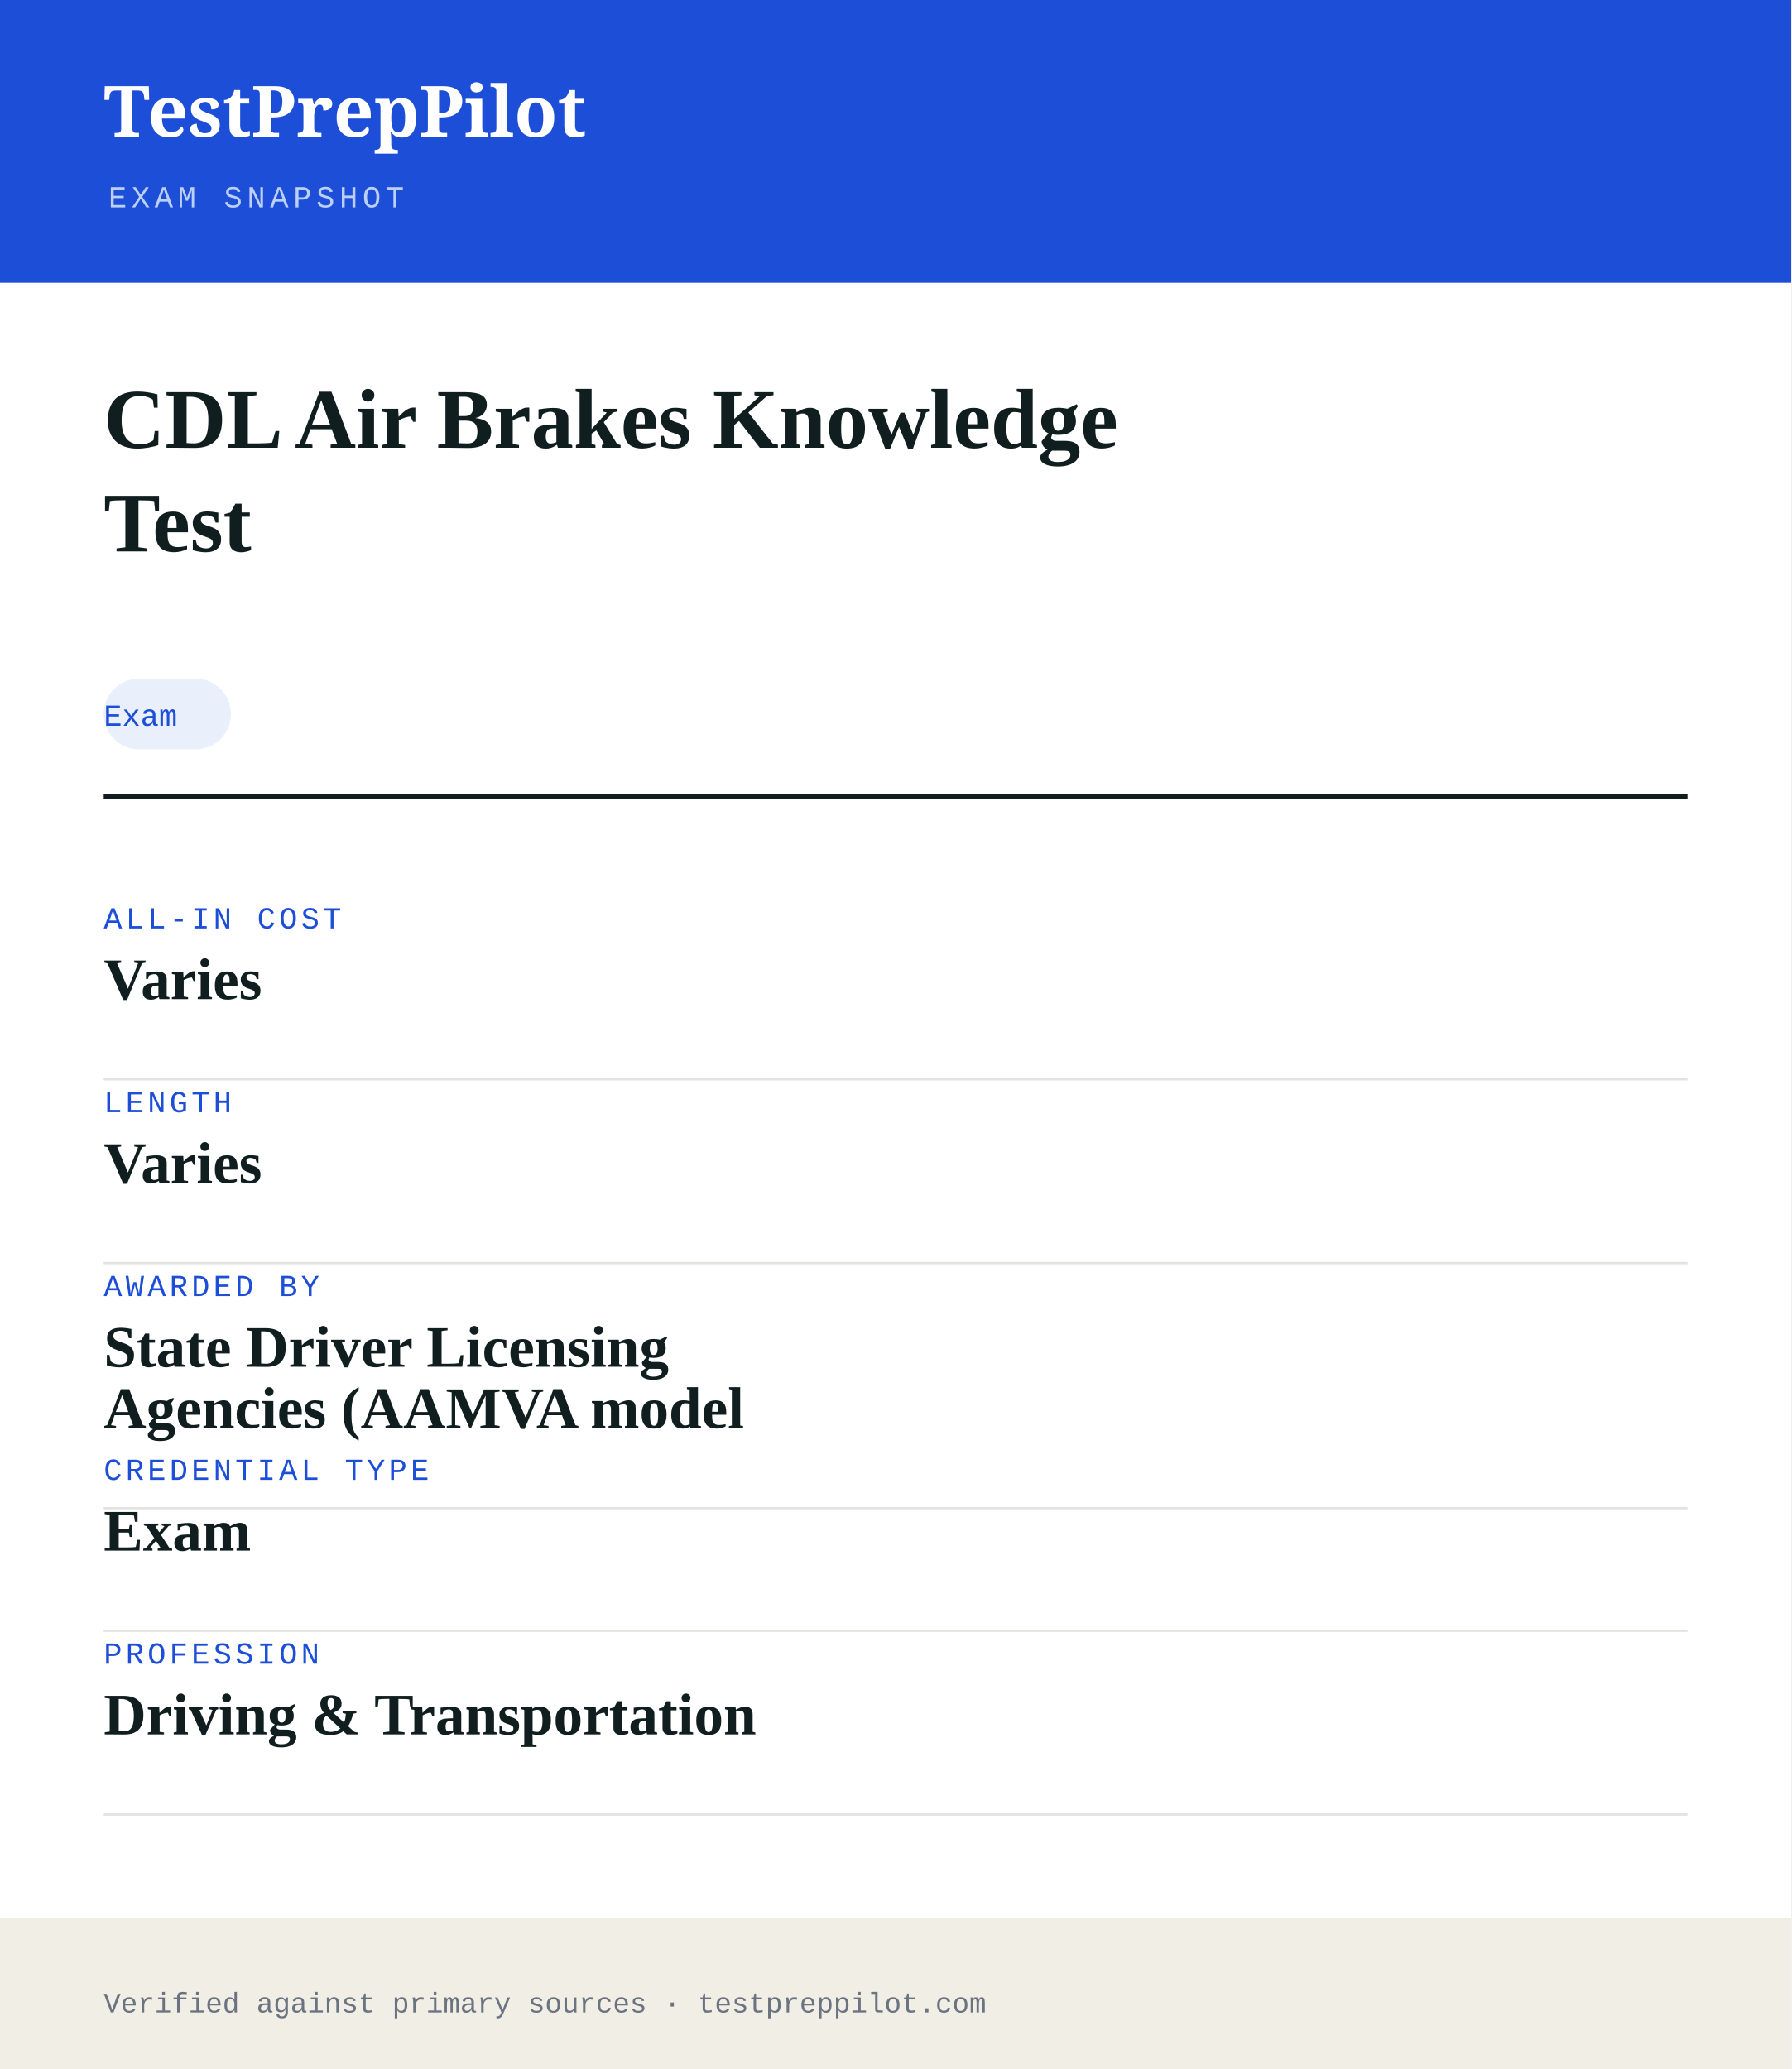
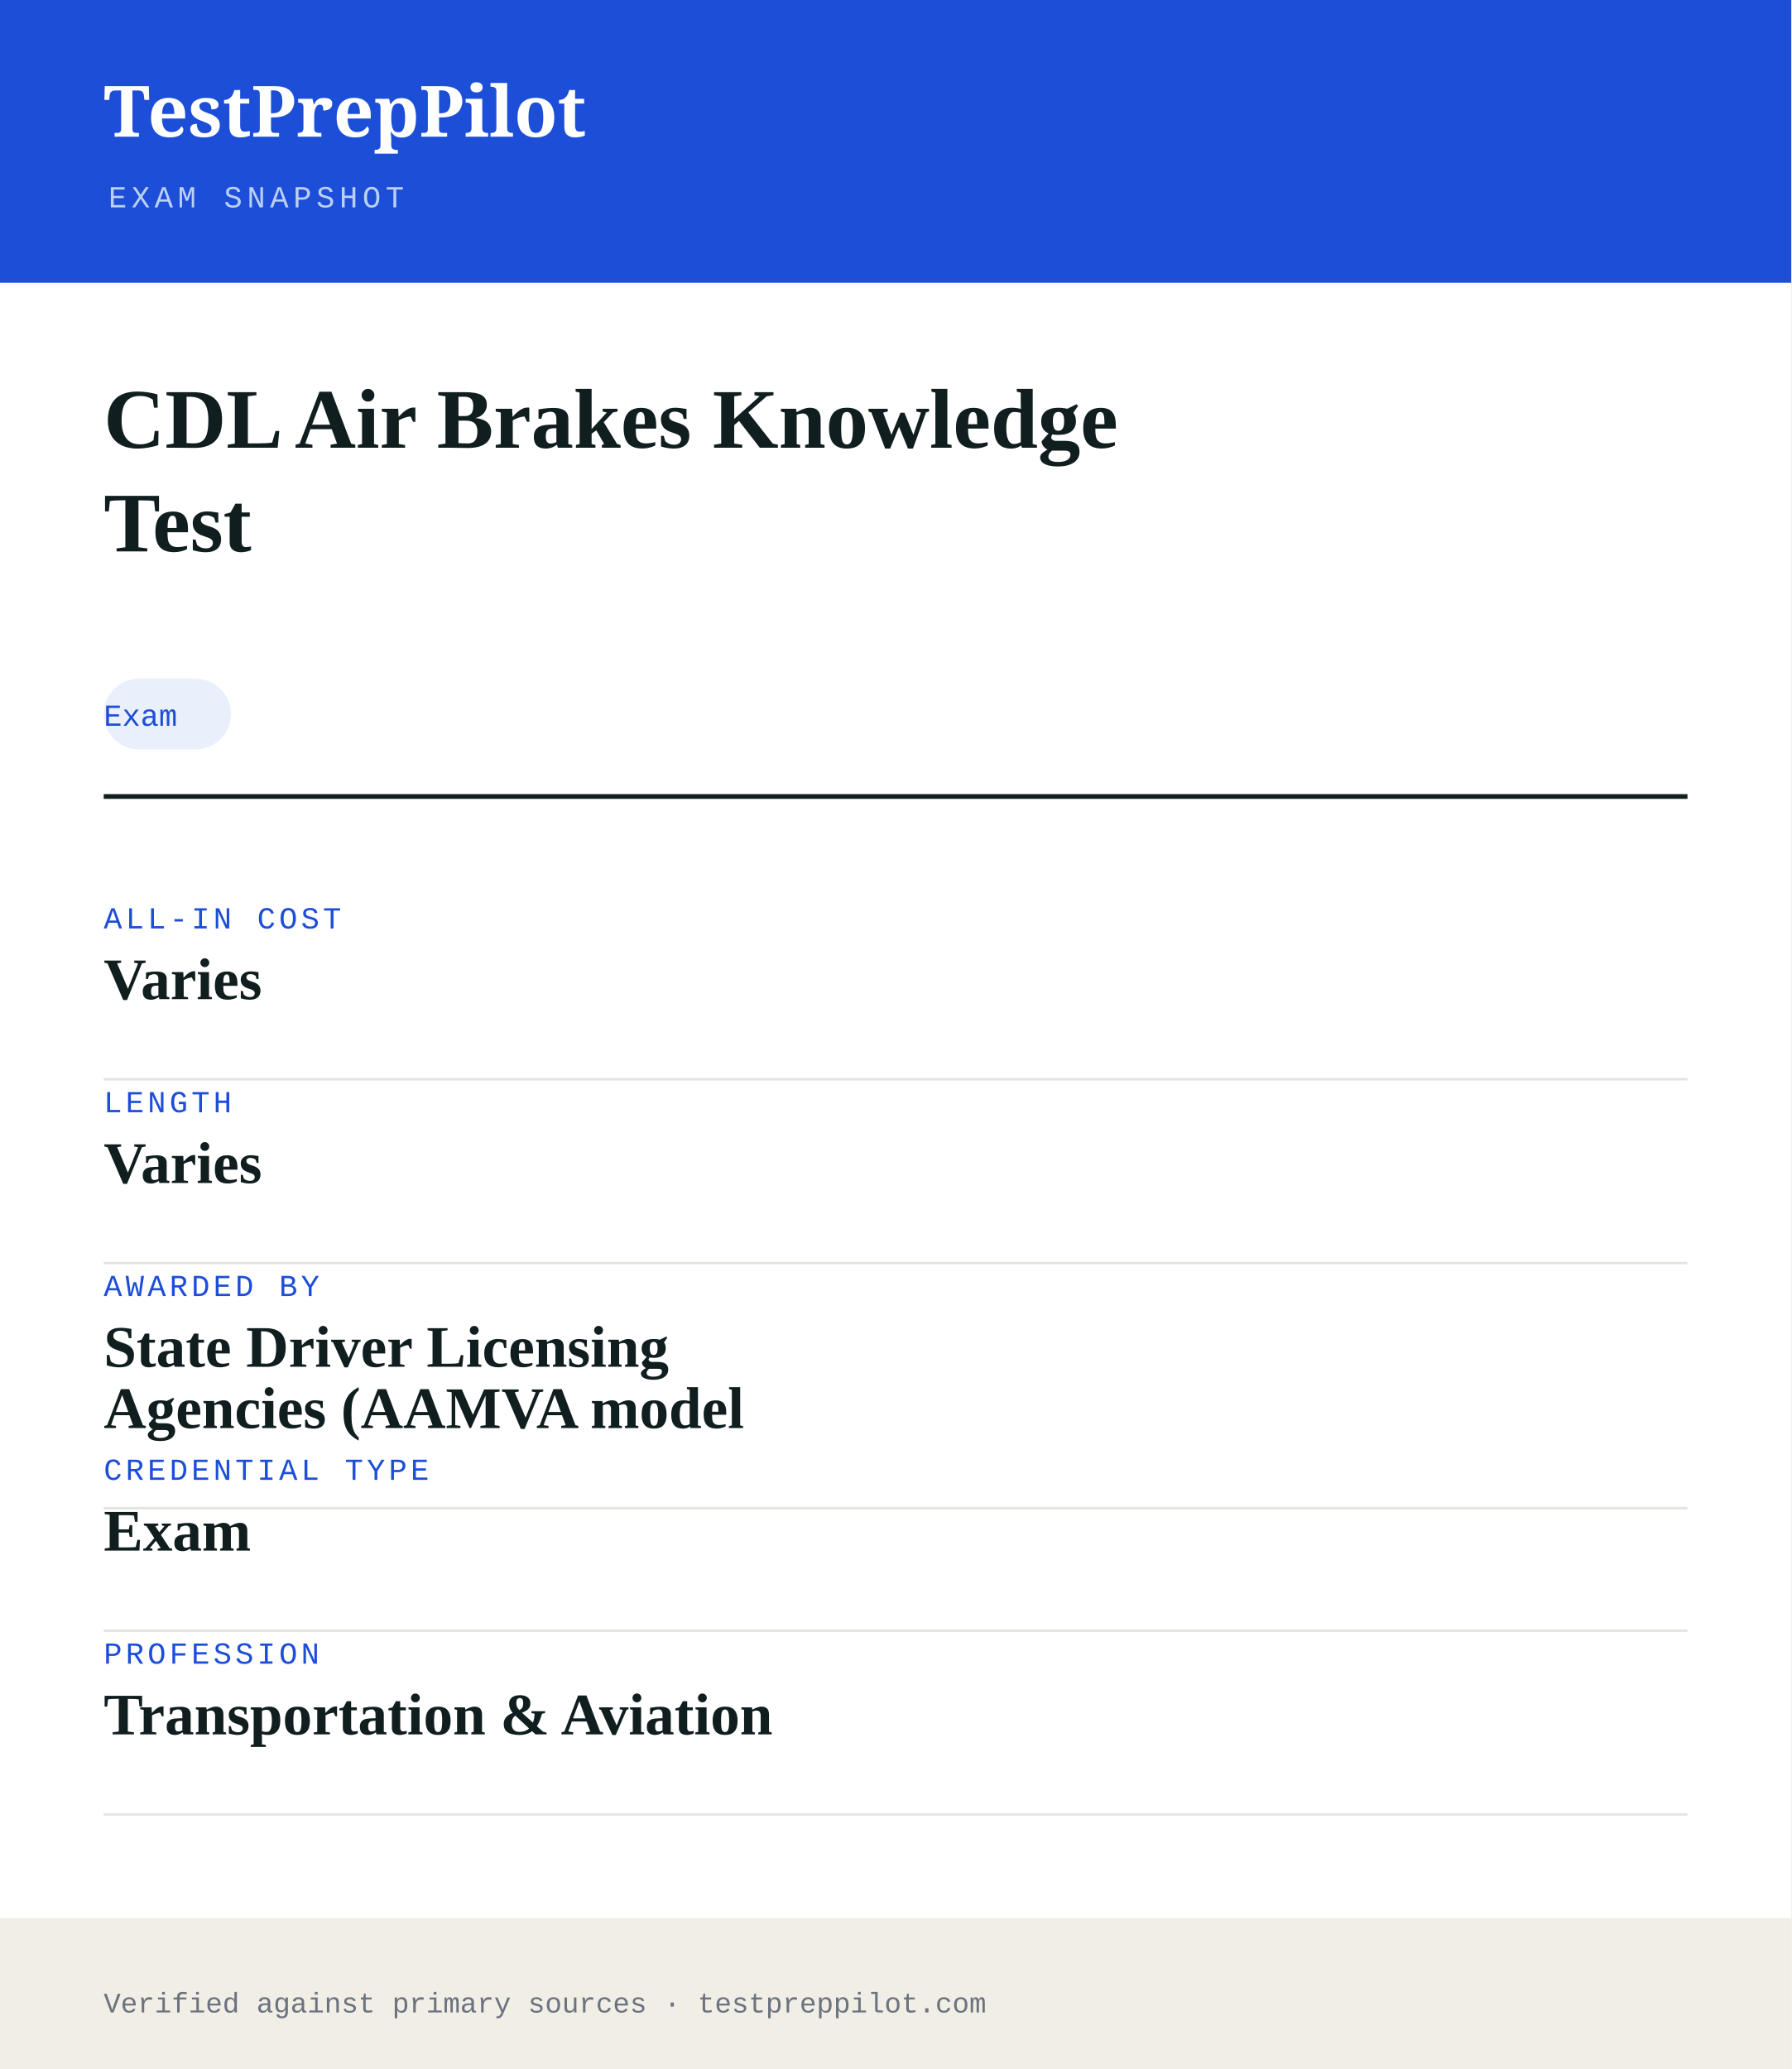
<svg xmlns="http://www.w3.org/2000/svg" width="760" height="878" viewBox="0 0 760 878" role="img" aria-label="CDL Air Brakes Knowledge Test — quick facts">
  <rect width="760" height="878" fill="#ffffff" />
  <rect width="760" height="120" fill="#1d4ed8" />
  <text x="44" y="58" font-family="Georgia, serif" font-size="30" font-weight="700" fill="#ffffff">TestPrepPilot</text>
  <text x="46" y="88" font-family="'Courier New', monospace" font-size="13" letter-spacing="2" fill="#bcd0f7">EXAM SNAPSHOT</text>
  <text x="44" y="190" font-family="Georgia, 'Times New Roman', serif" font-size="36" font-weight="700" fill="#111e1f">CDL Air Brakes Knowledge</text>
  <text x="44" y="234" font-family="Georgia, 'Times New Roman', serif" font-size="36" font-weight="700" fill="#111e1f">Test</text>
  <rect x="44" y="288" width="54" height="30" rx="15" fill="#eaf0fb" />
  <text x="44" y="308" font-family="'Courier New', monospace" font-size="13" fill="#1d4ed8">Exam</text>
  <line x1="44" y1="338" x2="716" y2="338" stroke="#111e1f" stroke-width="2" />
  <text x="44" y="394" font-family="'Courier New', monospace" font-size="13" letter-spacing="1.5" fill="#1d4ed8">ALL-IN COST</text>
  <text x="44" y="424" font-family="Georgia, 'Times New Roman', serif" font-size="25" font-weight="700" fill="#111e1f">Varies</text>
  <line x1="44" y1="458" x2="716" y2="458" stroke="#e3e4df" stroke-width="1" />
  <text x="44" y="472" font-family="'Courier New', monospace" font-size="13" letter-spacing="1.5" fill="#1d4ed8">LENGTH</text>
  <text x="44" y="502" font-family="Georgia, 'Times New Roman', serif" font-size="25" font-weight="700" fill="#111e1f">Varies</text>
  <line x1="44" y1="536" x2="716" y2="536" stroke="#e3e4df" stroke-width="1" />
  <text x="44" y="550" font-family="'Courier New', monospace" font-size="13" letter-spacing="1.5" fill="#1d4ed8">AWARDED BY</text>
  <text x="44" y="580" font-family="Georgia, 'Times New Roman', serif" font-size="25" font-weight="700" fill="#111e1f">State Driver Licensing</text>
  <text x="44" y="606" font-family="Georgia, 'Times New Roman', serif" font-size="25" font-weight="700" fill="#111e1f">Agencies (AAMVA model</text>
  <line x1="44" y1="640" x2="716" y2="640" stroke="#e3e4df" stroke-width="1" />
  <text x="44" y="628" font-family="'Courier New', monospace" font-size="13" letter-spacing="1.5" fill="#1d4ed8">CREDENTIAL TYPE</text>
  <text x="44" y="658" font-family="Georgia, 'Times New Roman', serif" font-size="25" font-weight="700" fill="#111e1f">Exam</text>
  <line x1="44" y1="692" x2="716" y2="692" stroke="#e3e4df" stroke-width="1" />
  <text x="44" y="706" font-family="'Courier New', monospace" font-size="13" letter-spacing="1.5" fill="#1d4ed8">PROFESSION</text>
-   <text x="44" y="736" font-family="Georgia, 'Times New Roman', serif" font-size="25" font-weight="700" fill="#111e1f">Driving &amp; Transportation</text>
+   <text x="44" y="736" font-family="Georgia, 'Times New Roman', serif" font-size="25" font-weight="700" fill="#111e1f">Transportation &amp; Aviation</text>
  <line x1="44" y1="770" x2="716" y2="770" stroke="#e3e4df" stroke-width="1" />
  <rect x="0" y="814" width="760" height="64" fill="#f0eee5" />
  <text x="44" y="854" font-family="'Courier New', monospace" font-size="12" fill="#6b7280">Verified against primary sources · testpreppilot.com</text>
</svg>
